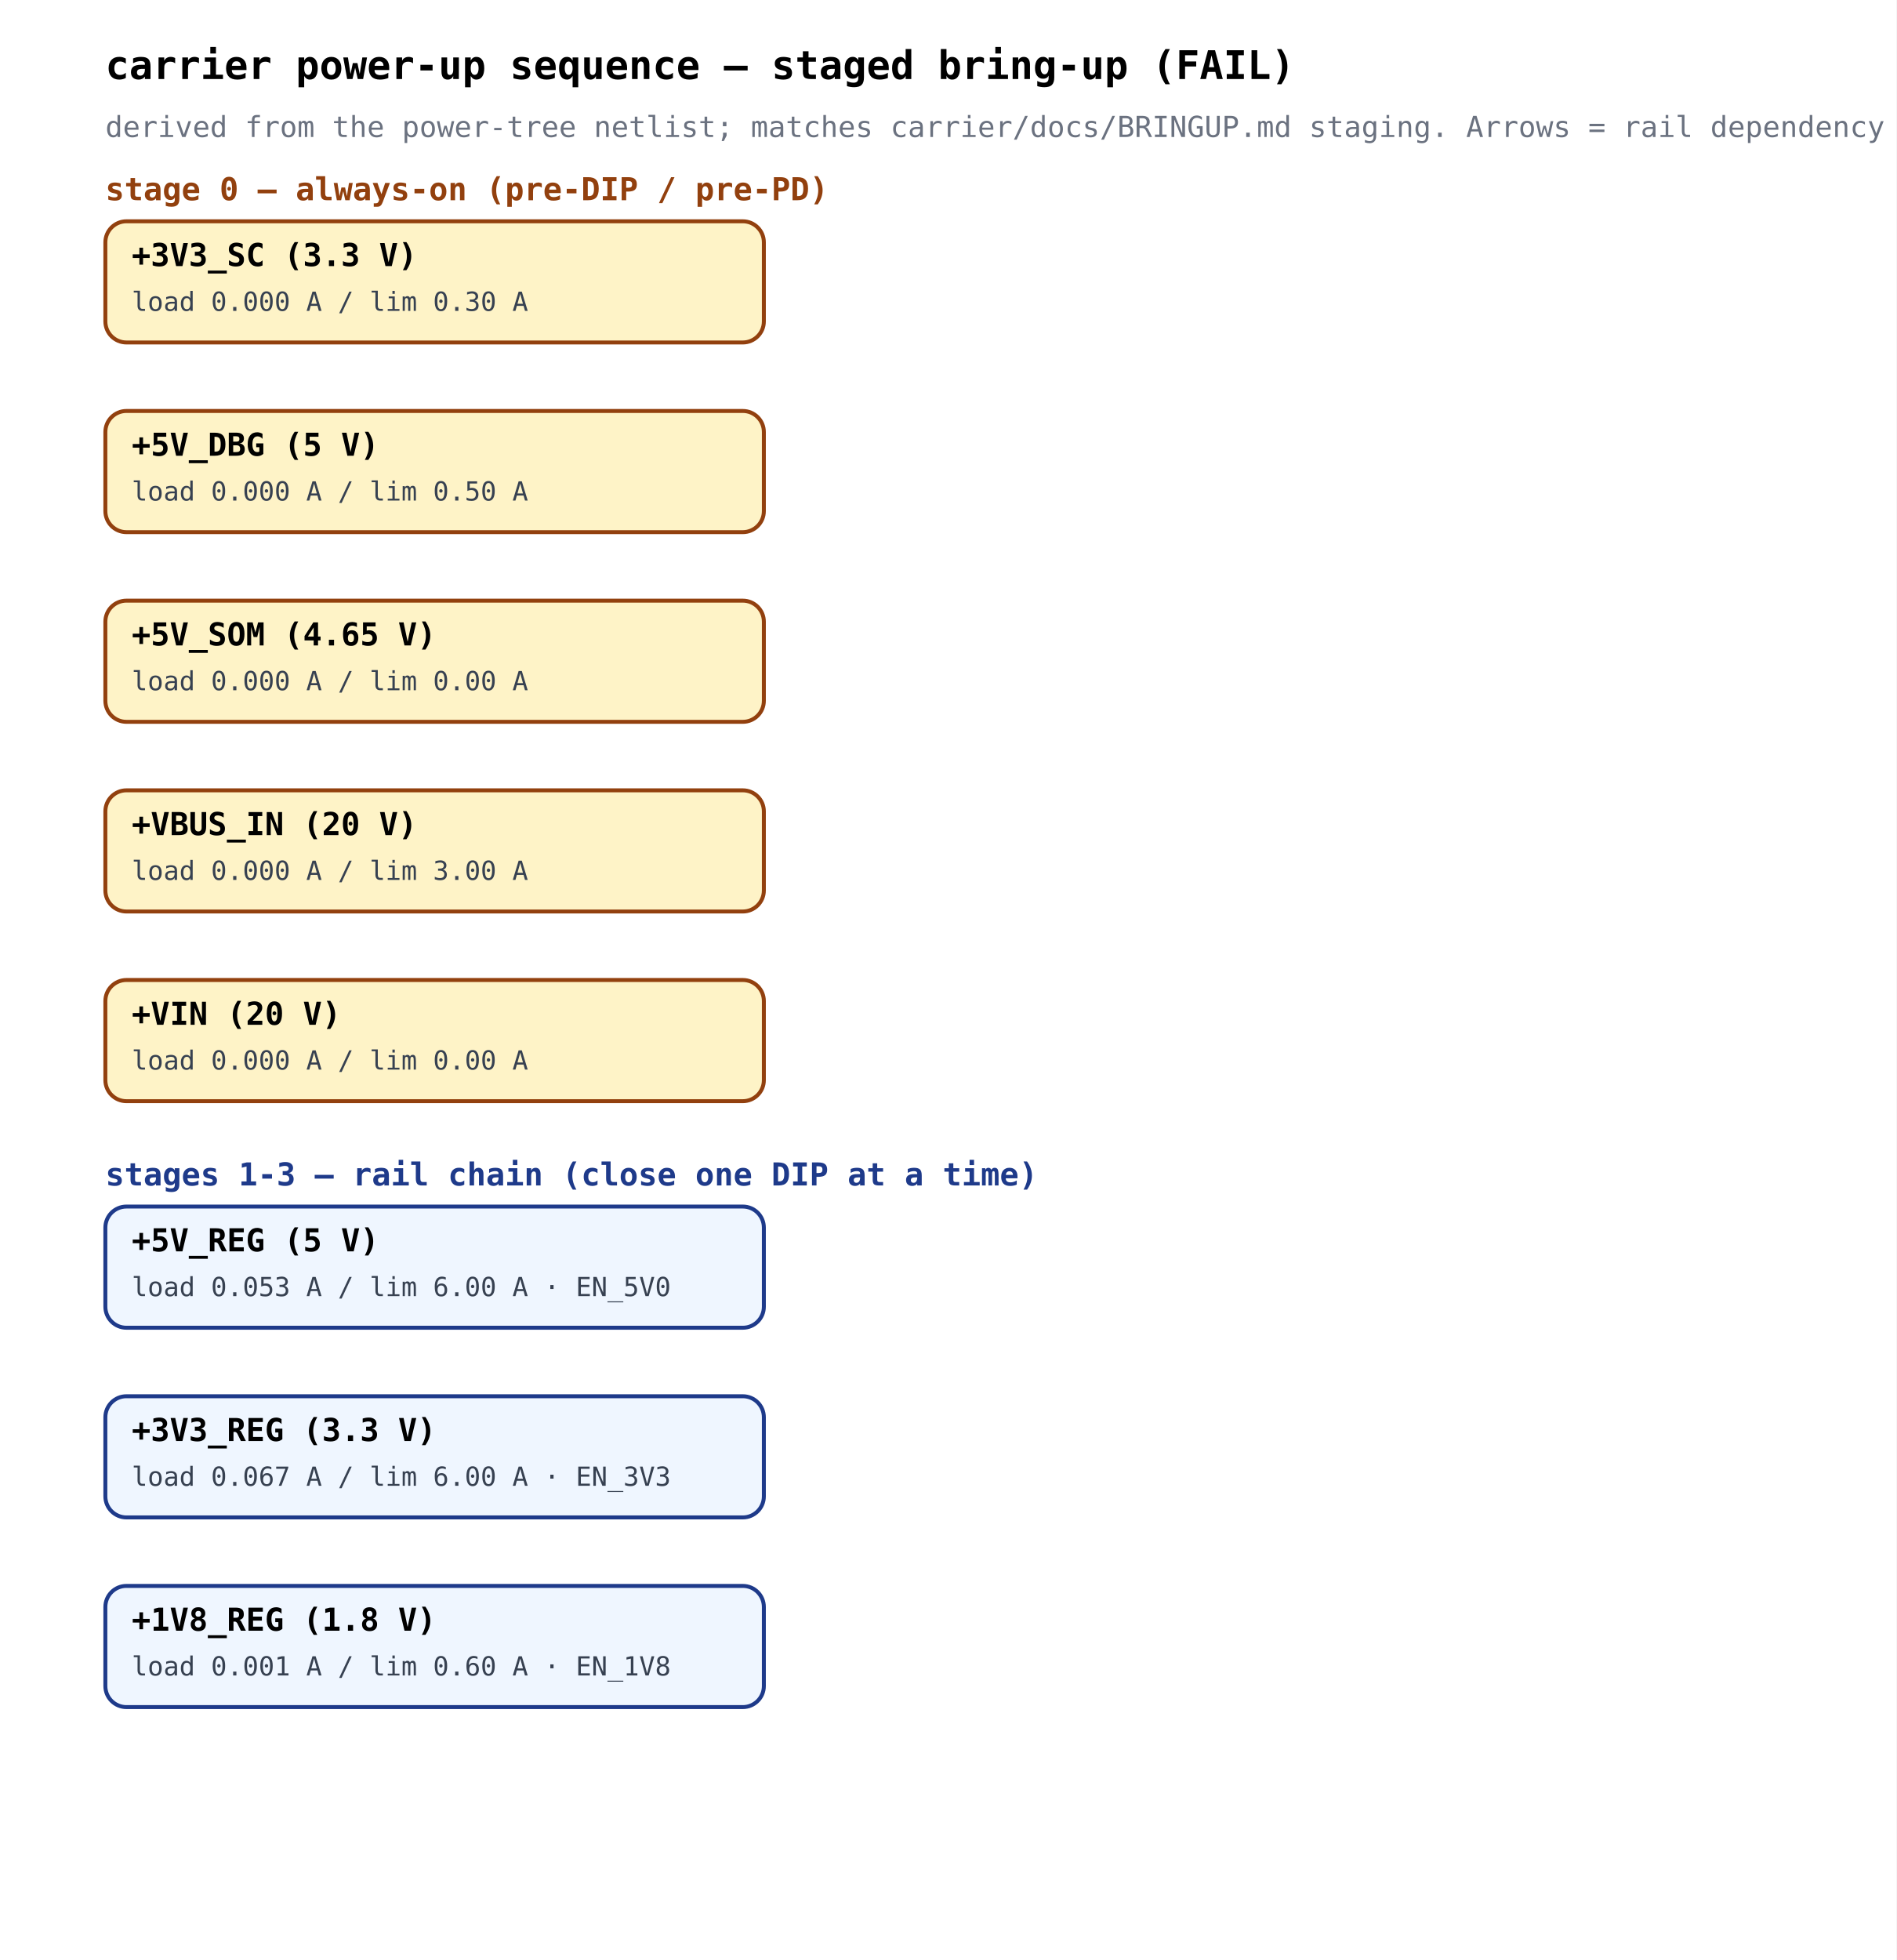
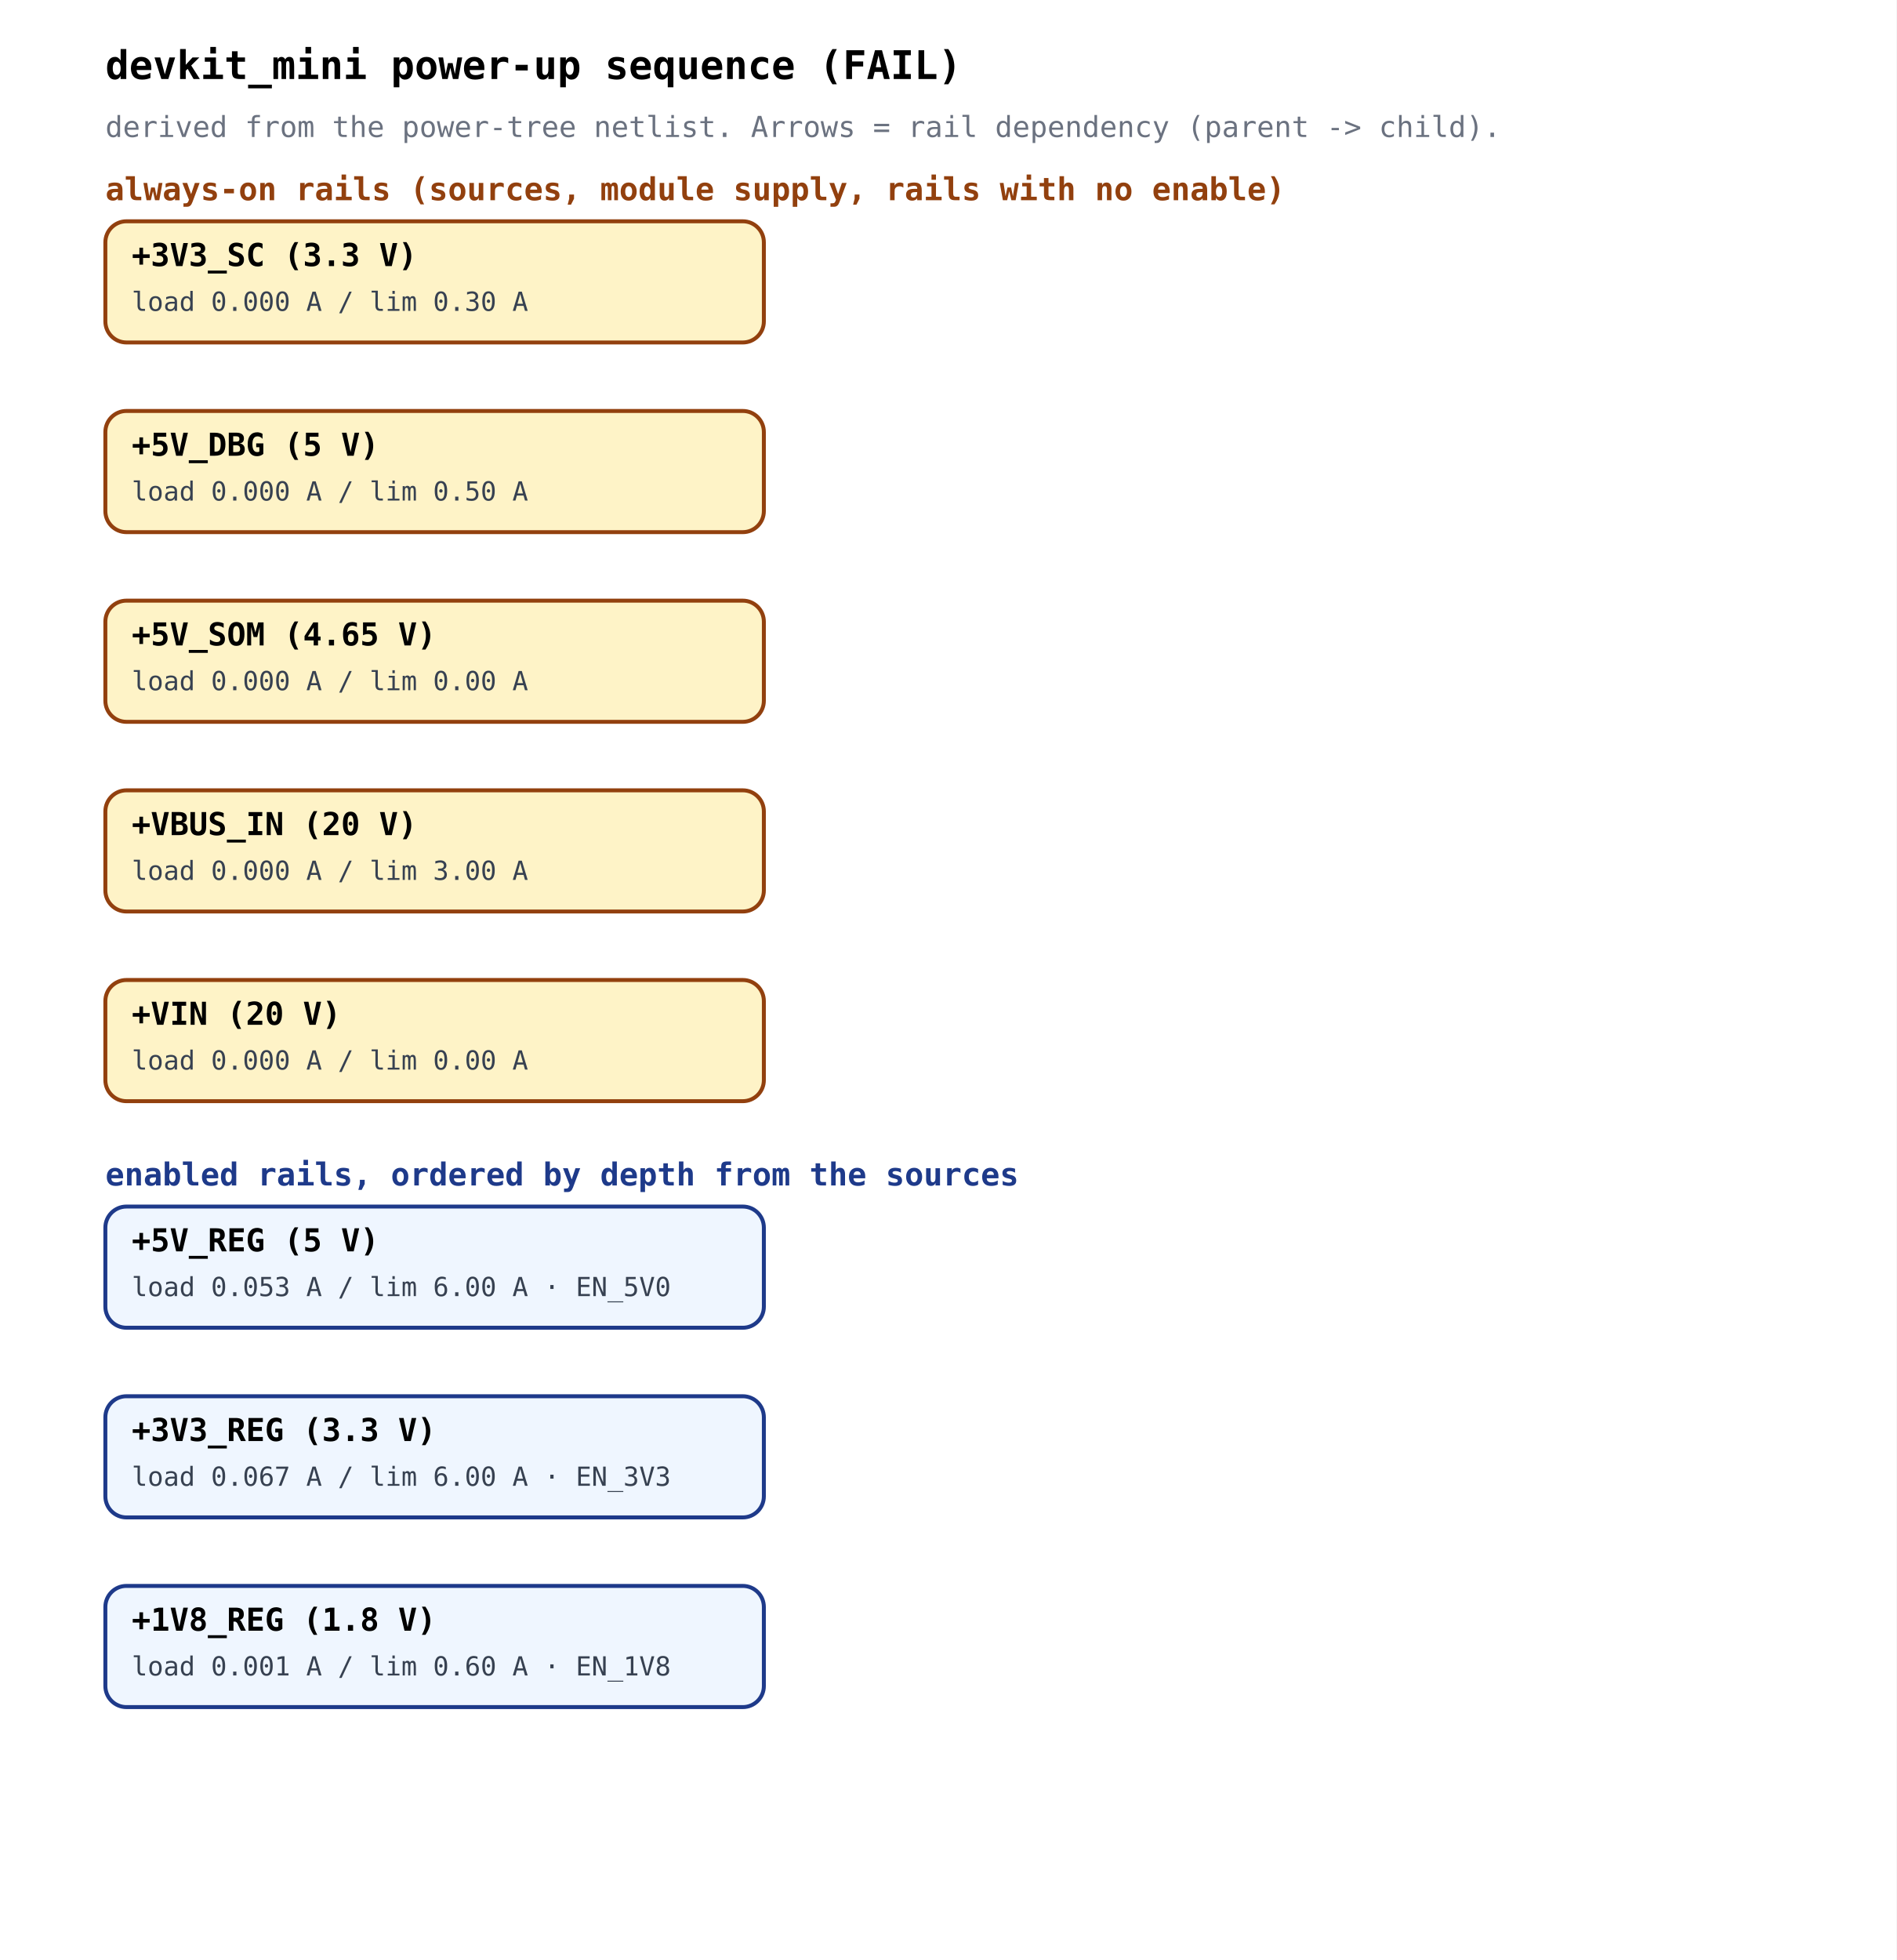
<svg xmlns="http://www.w3.org/2000/svg" viewBox="0 0 720 744" font-family="ui-monospace, SFMono-Regular, Menlo, monospace" font-size="11">
  <rect width="720" height="744" fill="white" />
-   <text x="40" y="30" font-size="15" font-weight="bold">carrier power-up sequence — staged bring-up (FAIL)</text>
-   <text x="40" y="52" font-size="11" fill="#6b7280">derived from the power-tree netlist; matches carrier/docs/BRINGUP.md staging. Arrows = rail dependency (parent -&gt; child).</text>
-   <text x="40" y="76" font-size="12" font-weight="bold" fill="#92400e">stage 0 — always-on (pre-DIP / pre-PD)</text>
-   <text x="40" y="450" font-size="12" font-weight="bold" fill="#1e3a8a">stages 1-3 — rail chain (close one DIP at a time)</text>
+   <text x="40" y="30" font-size="15" font-weight="bold">devkit_mini power-up sequence (FAIL)</text>
+   <text x="40" y="52" font-size="11" fill="#6b7280">derived from the power-tree netlist. Arrows = rail dependency (parent -&gt; child).</text>
+   <text x="40" y="76" font-size="12" font-weight="bold" fill="#92400e">always-on rails (sources, module supply, rails with no enable)</text>
+   <text x="40" y="450" font-size="12" font-weight="bold" fill="#1e3a8a">enabled rails, ordered by depth from the sources</text>
  <rect x="40" y="84" width="250" height="46" rx="8" fill="#fef3c7" stroke="#92400e" stroke-width="1.5" />
  <text x="50" y="101" font-weight="bold" font-size="12">+3V3_SC  (3.3 V)</text>
  <text x="50" y="118" fill="#374151" font-size="10">load 0.000 A / lim 0.30 A</text>
  <rect x="40" y="156" width="250" height="46" rx="8" fill="#fef3c7" stroke="#92400e" stroke-width="1.5" />
  <text x="50" y="173" font-weight="bold" font-size="12">+5V_DBG  (5 V)</text>
  <text x="50" y="190" fill="#374151" font-size="10">load 0.000 A / lim 0.50 A</text>
  <rect x="40" y="228" width="250" height="46" rx="8" fill="#fef3c7" stroke="#92400e" stroke-width="1.5" />
  <text x="50" y="245" font-weight="bold" font-size="12">+5V_SOM  (4.65 V)</text>
  <text x="50" y="262" fill="#374151" font-size="10">load 0.000 A / lim 0.00 A</text>
  <rect x="40" y="300" width="250" height="46" rx="8" fill="#fef3c7" stroke="#92400e" stroke-width="1.5" />
  <text x="50" y="317" font-weight="bold" font-size="12">+VBUS_IN  (20 V)</text>
  <text x="50" y="334" fill="#374151" font-size="10">load 0.000 A / lim 3.00 A</text>
  <rect x="40" y="372" width="250" height="46" rx="8" fill="#fef3c7" stroke="#92400e" stroke-width="1.5" />
  <text x="50" y="389" font-weight="bold" font-size="12">+VIN  (20 V)</text>
  <text x="50" y="406" fill="#374151" font-size="10">load 0.000 A / lim 0.00 A</text>
  <rect x="40" y="458" width="250" height="46" rx="8" fill="#eff6ff" stroke="#1e3a8a" stroke-width="1.5" />
  <text x="50" y="475" font-weight="bold" font-size="12">+5V_REG  (5 V)</text>
  <text x="50" y="492" fill="#374151" font-size="10">load 0.053 A / lim 6.00 A  ·  EN_5V0</text>
  <rect x="40" y="530" width="250" height="46" rx="8" fill="#eff6ff" stroke="#1e3a8a" stroke-width="1.5" />
  <text x="50" y="547" font-weight="bold" font-size="12">+3V3_REG  (3.3 V)</text>
  <text x="50" y="564" fill="#374151" font-size="10">load 0.067 A / lim 6.00 A  ·  EN_3V3</text>
  <rect x="40" y="602" width="250" height="46" rx="8" fill="#eff6ff" stroke="#1e3a8a" stroke-width="1.5" />
  <text x="50" y="619" font-weight="bold" font-size="12">+1V8_REG  (1.8 V)</text>
  <text x="50" y="636" fill="#374151" font-size="10">load 0.001 A / lim 0.60 A  ·  EN_1V8</text>
</svg>
